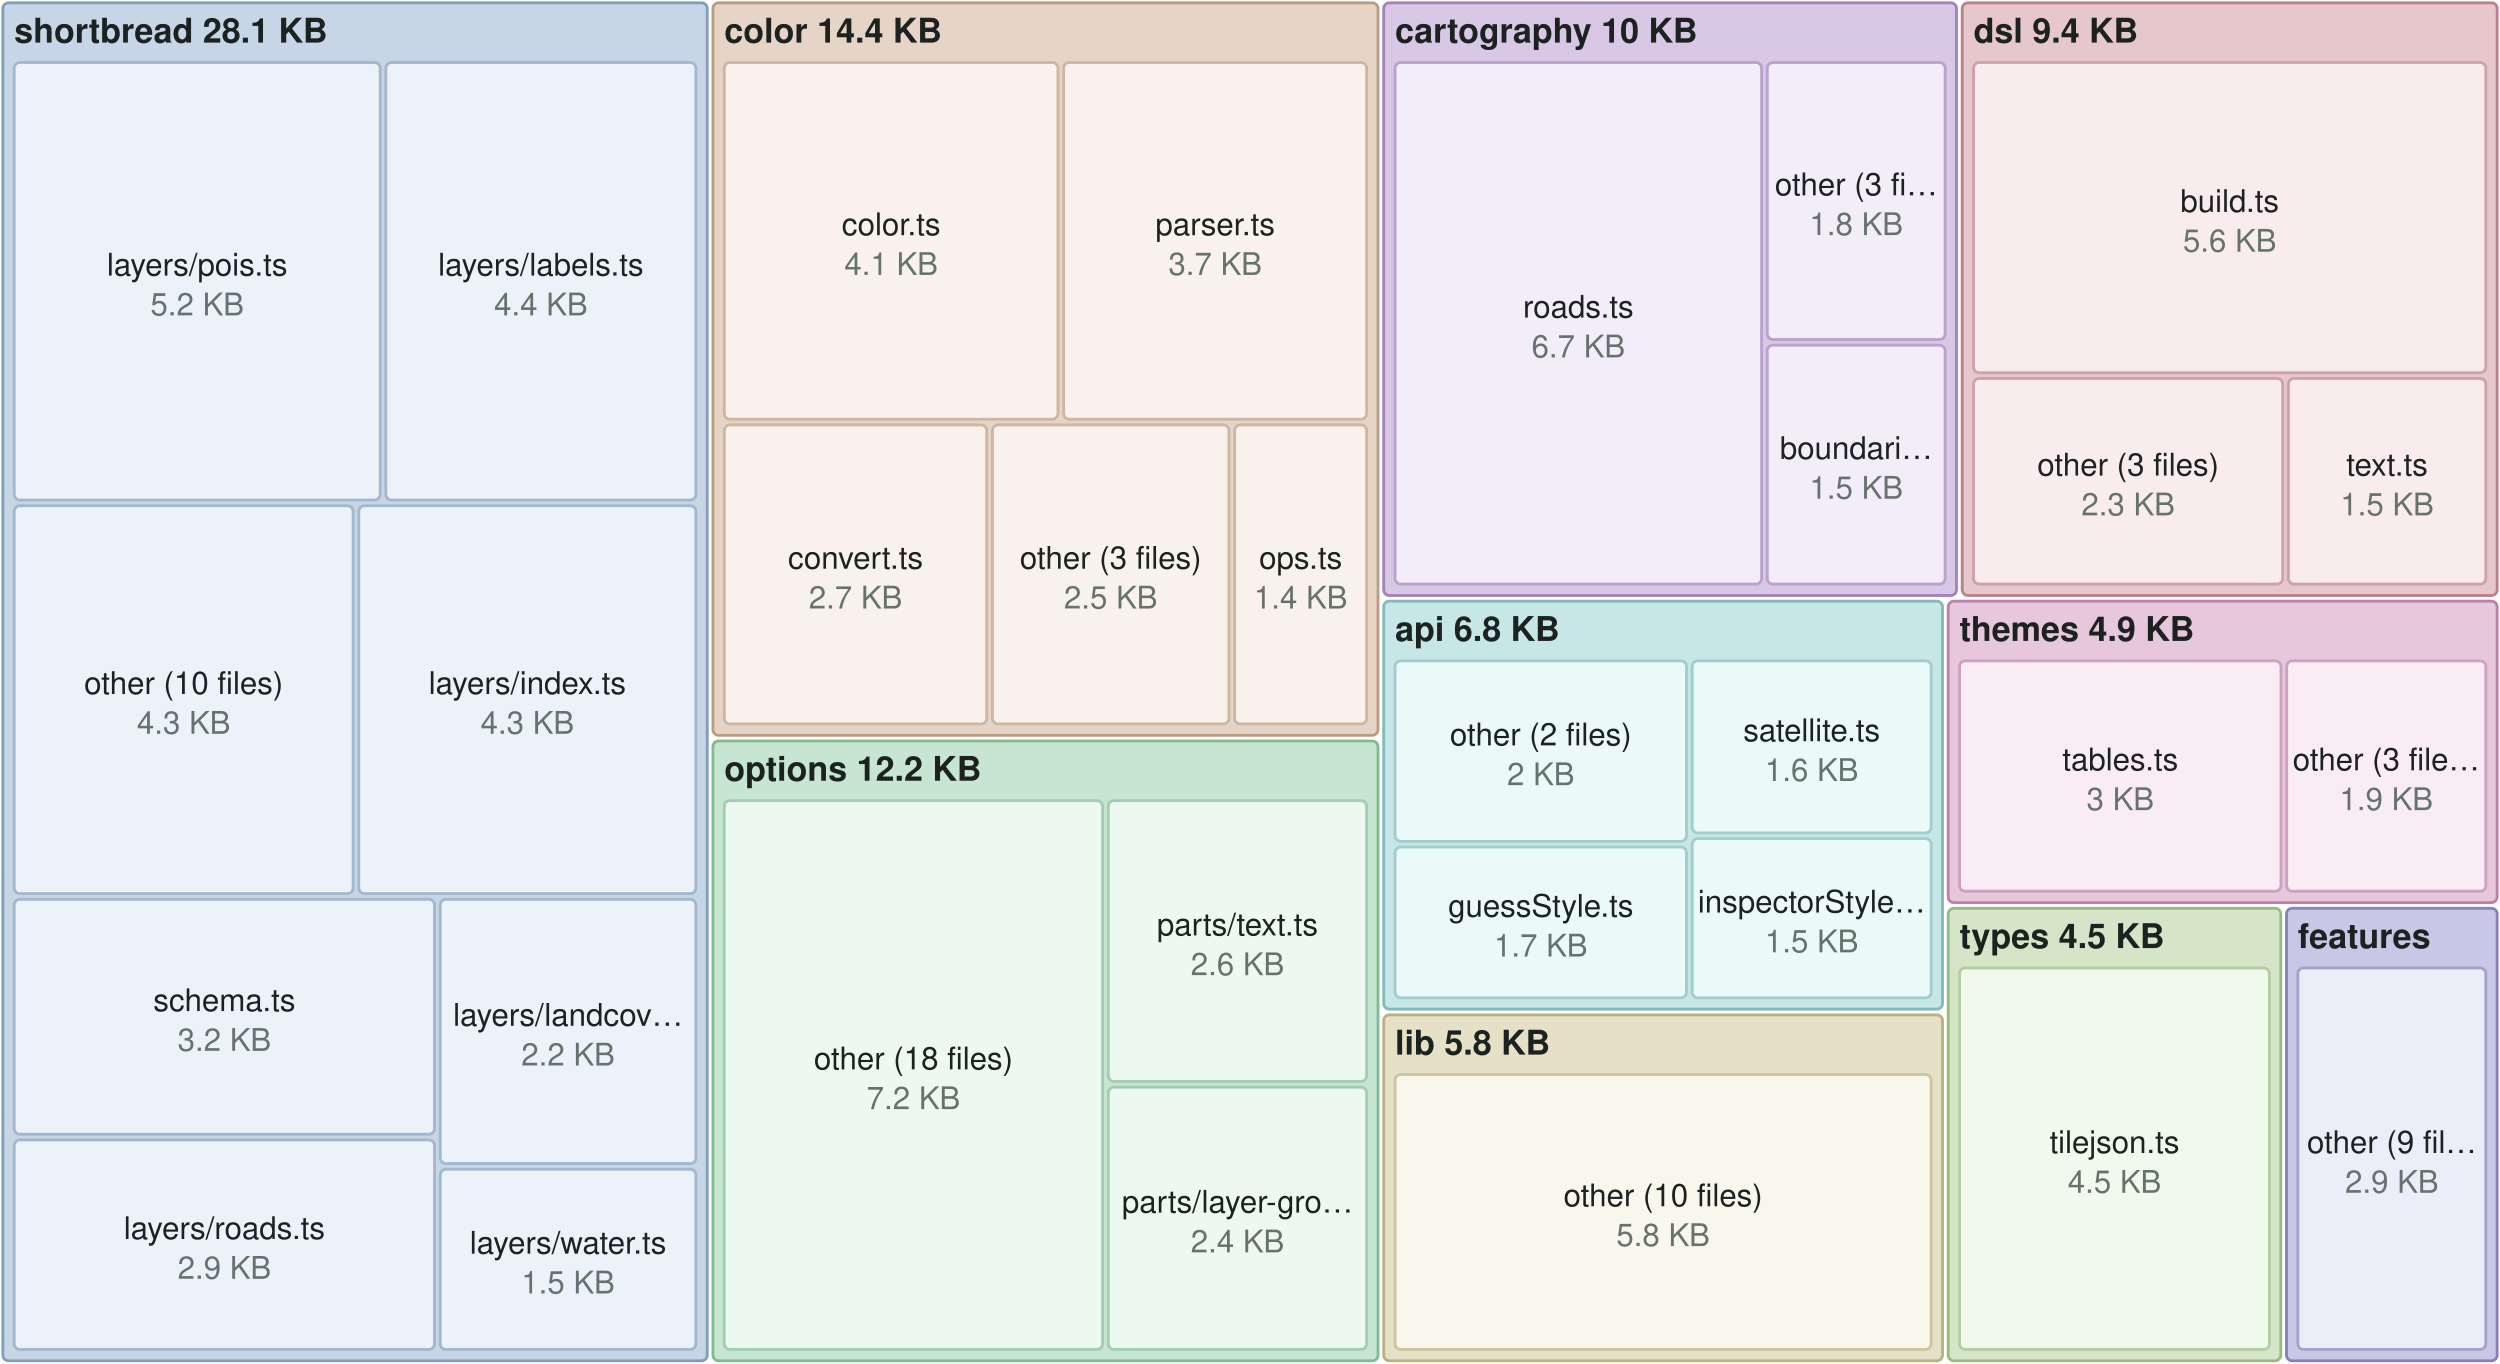
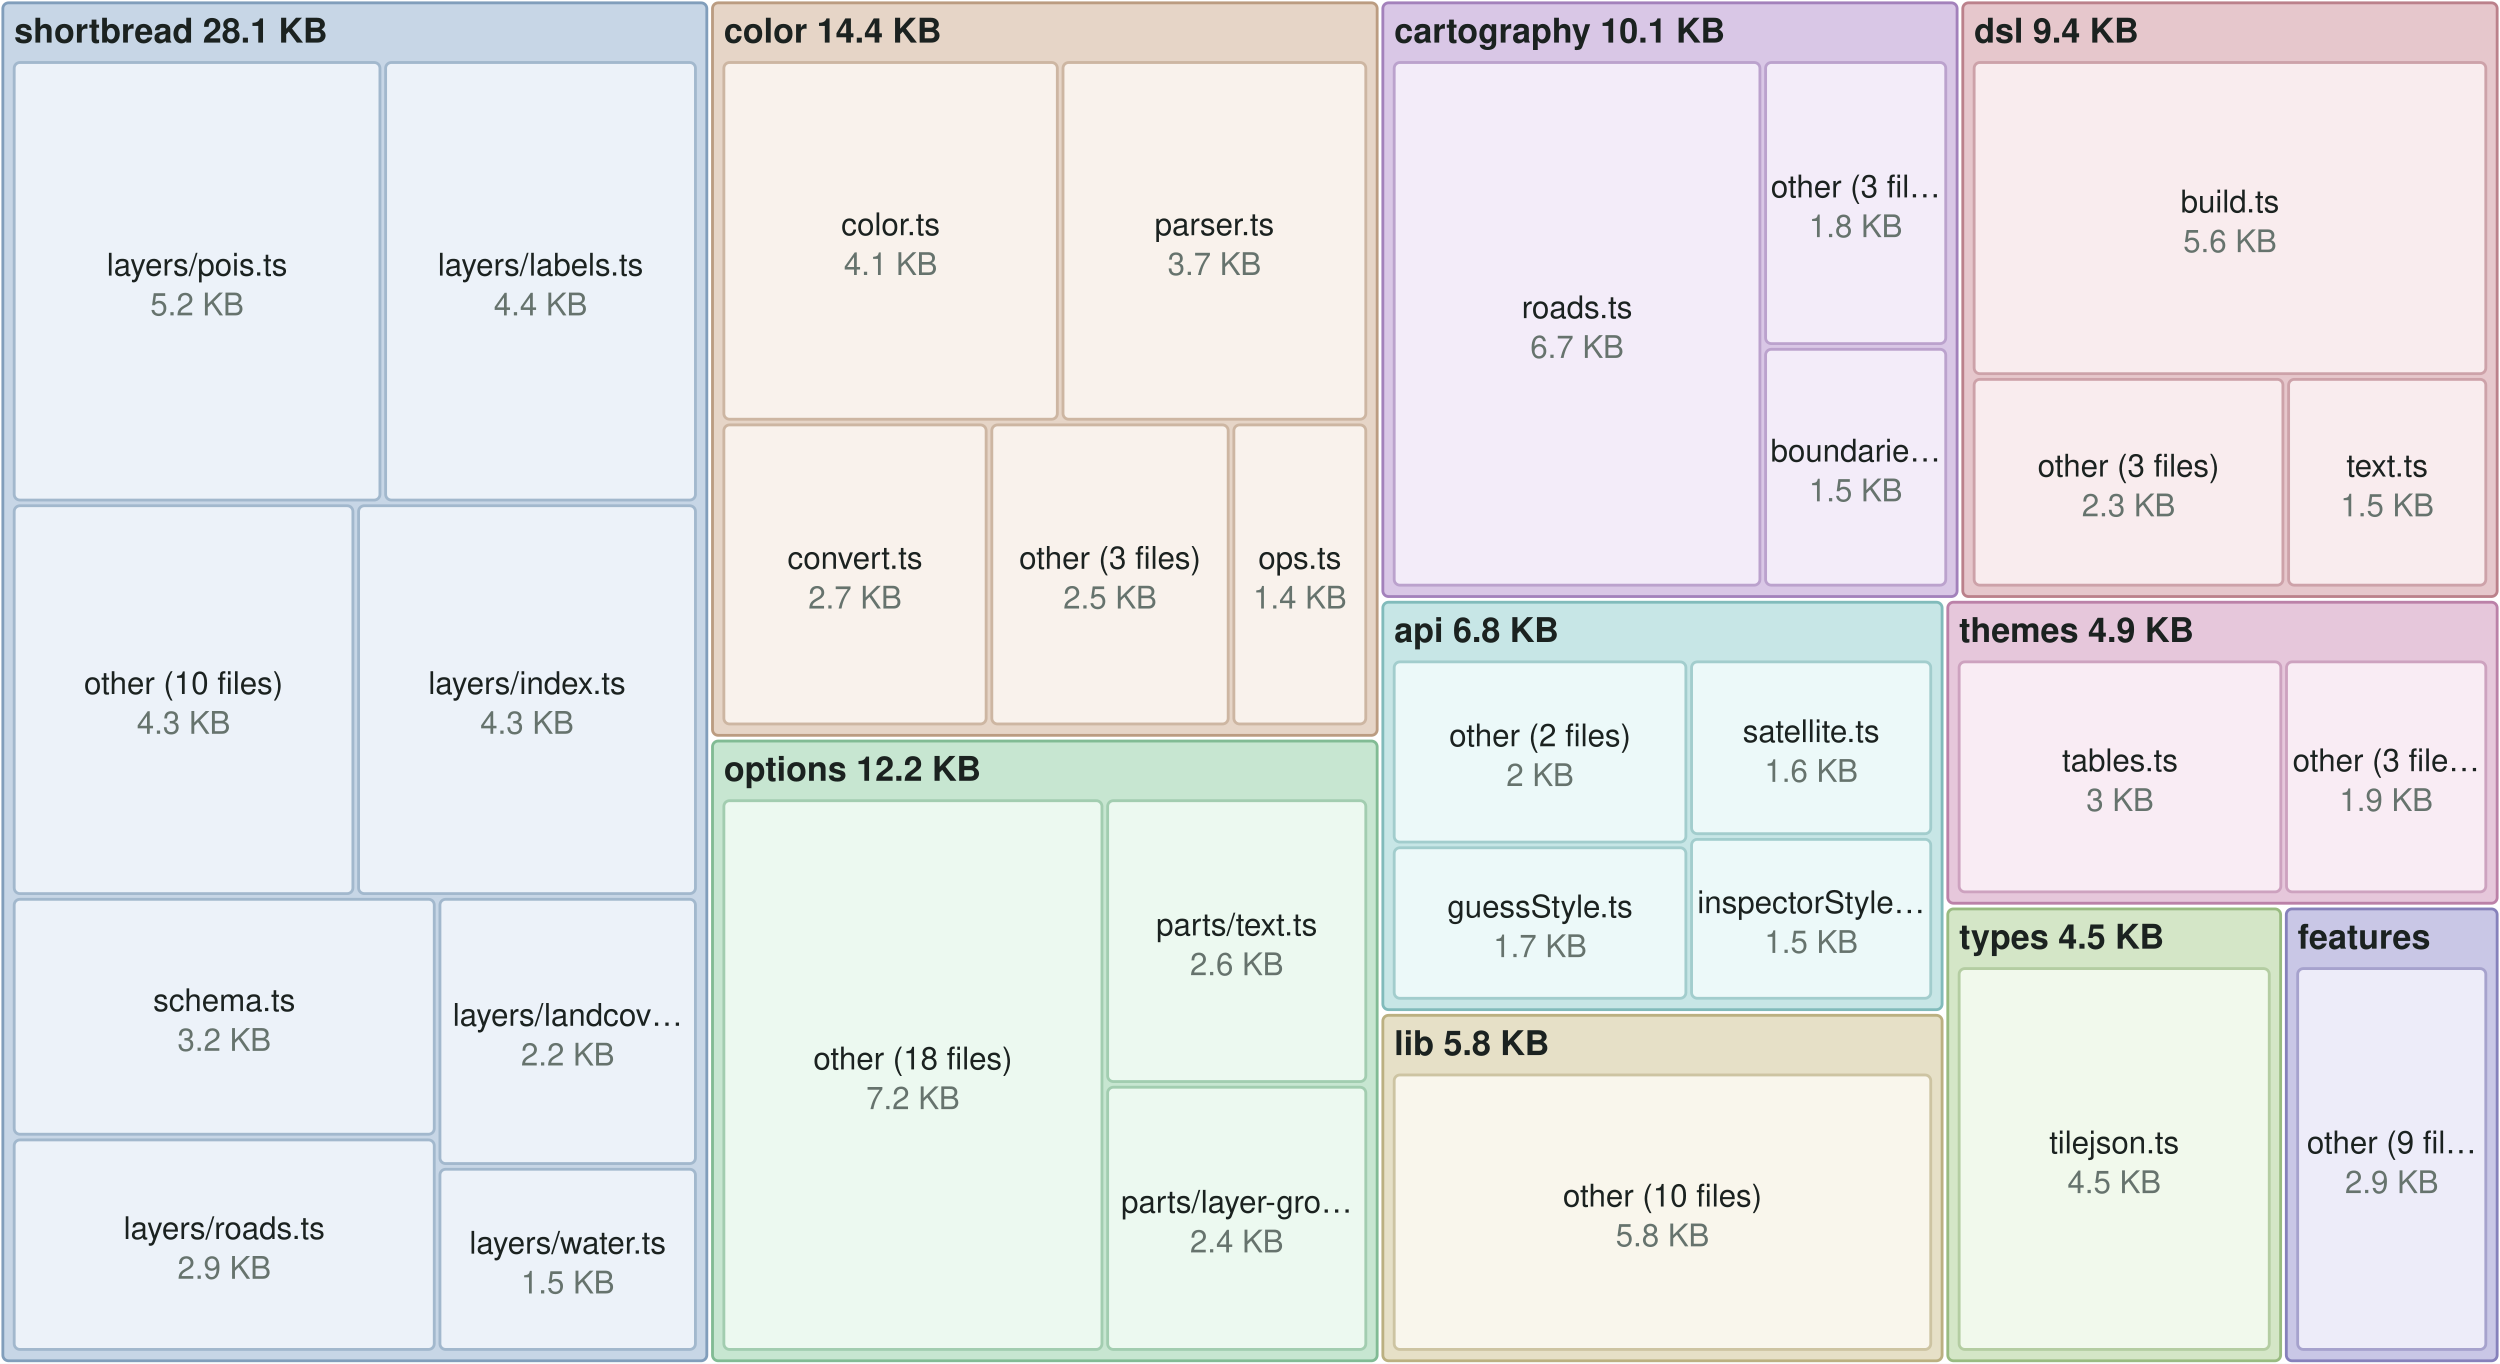
<svg xmlns="http://www.w3.org/2000/svg" width="880" height="480" viewBox="0 0 880 480">
  <style>
	.background { fill: #ffffff; }
	text { font-family: Helvetica, Arial, 'Liberation Sans', sans-serif; }
	.group-label { fill: #1b2220; font-weight: 600; font-size: 12px; }
	.leaf-label { fill: #1b2220; font-size: 11px; text-anchor: middle; }
	.leaf-size { fill: #66736d; font-size: 11px; text-anchor: middle; }
	.group-box, .leaf-box { stroke-width: 1; }
	.leaf:hover .leaf-box { stroke-width: 2; }
	.c0 .group-box { fill: hsl(210 38% 84%); stroke: hsl(210 30% 62%); }
	.c0 .leaf-box { fill: hsl(210 50% 95%); stroke: hsl(210 30% 72%); }
	.c1 .group-box { fill: hsl(28 38% 84%); stroke: hsl(28 30% 62%); }
	.c1 .leaf-box { fill: hsl(28 50% 95%); stroke: hsl(28 30% 72%); }
	.c2 .group-box { fill: hsl(140 38% 84%); stroke: hsl(140 30% 62%); }
	.c2 .leaf-box { fill: hsl(140 50% 95%); stroke: hsl(140 30% 72%); }
	.c3 .group-box { fill: hsl(275 38% 84%); stroke: hsl(275 30% 62%); }
	.c3 .leaf-box { fill: hsl(275 50% 95%); stroke: hsl(275 30% 72%); }
	.c4 .group-box { fill: hsl(350 38% 84%); stroke: hsl(350 30% 62%); }
	.c4 .leaf-box { fill: hsl(350 50% 95%); stroke: hsl(350 30% 72%); }
	.c5 .group-box { fill: hsl(180 38% 84%); stroke: hsl(180 30% 62%); }
	.c5 .leaf-box { fill: hsl(180 50% 95%); stroke: hsl(180 30% 72%); }
	.c6 .group-box { fill: hsl(48 38% 84%); stroke: hsl(48 30% 62%); }
	.c6 .leaf-box { fill: hsl(48 50% 95%); stroke: hsl(48 30% 72%); }
	.c7 .group-box { fill: hsl(320 38% 84%); stroke: hsl(320 30% 62%); }
	.c7 .leaf-box { fill: hsl(320 50% 95%); stroke: hsl(320 30% 72%); }
	.c8 .group-box { fill: hsl(95 38% 84%); stroke: hsl(95 30% 62%); }
	.c8 .leaf-box { fill: hsl(95 50% 95%); stroke: hsl(95 30% 72%); }
	.c9 .group-box { fill: hsl(245 38% 84%); stroke: hsl(245 30% 62%); }
	.c9 .leaf-box { fill: hsl(245 50% 95%); stroke: hsl(245 30% 72%); }
	@media (prefers-color-scheme: dark) {
		.background { fill: #0d1117; }
		.group-label, .leaf-label { fill: #e6edf3; }
		.leaf-size { fill: #8b949e; }
		.c0 .group-box { fill: hsl(210 22% 22%); stroke: hsl(210 20% 38%); }
		.c0 .leaf-box { fill: hsl(210 25% 14%); stroke: hsl(210 20% 32%); }
		.c1 .group-box { fill: hsl(28 22% 22%); stroke: hsl(28 20% 38%); }
		.c1 .leaf-box { fill: hsl(28 25% 14%); stroke: hsl(28 20% 32%); }
		.c2 .group-box { fill: hsl(140 22% 22%); stroke: hsl(140 20% 38%); }
		.c2 .leaf-box { fill: hsl(140 25% 14%); stroke: hsl(140 20% 32%); }
		.c3 .group-box { fill: hsl(275 22% 22%); stroke: hsl(275 20% 38%); }
		.c3 .leaf-box { fill: hsl(275 25% 14%); stroke: hsl(275 20% 32%); }
		.c4 .group-box { fill: hsl(350 22% 22%); stroke: hsl(350 20% 38%); }
		.c4 .leaf-box { fill: hsl(350 25% 14%); stroke: hsl(350 20% 32%); }
		.c5 .group-box { fill: hsl(180 22% 22%); stroke: hsl(180 20% 38%); }
		.c5 .leaf-box { fill: hsl(180 25% 14%); stroke: hsl(180 20% 32%); }
		.c6 .group-box { fill: hsl(48 22% 22%); stroke: hsl(48 20% 38%); }
		.c6 .leaf-box { fill: hsl(48 25% 14%); stroke: hsl(48 20% 32%); }
		.c7 .group-box { fill: hsl(320 22% 22%); stroke: hsl(320 20% 38%); }
		.c7 .leaf-box { fill: hsl(320 25% 14%); stroke: hsl(320 20% 32%); }
		.c8 .group-box { fill: hsl(95 22% 22%); stroke: hsl(95 20% 38%); }
		.c8 .leaf-box { fill: hsl(95 25% 14%); stroke: hsl(95 20% 32%); }
		.c9 .group-box { fill: hsl(245 22% 22%); stroke: hsl(245 20% 38%); }
		.c9 .leaf-box { fill: hsl(245 25% 14%); stroke: hsl(245 20% 32%); }
	}
</style>
  <rect class="background" width="880" height="480" />
  <g class="group c0">
-     <rect class="group-box" x="1" y="1" width="247.95" height="478" rx="2" />
+     <rect class="group-box" x="1" y="1" width="247.8" height="478" rx="2" />
    <text class="group-label" x="5" y="15" textLength="108.71" lengthAdjust="spacingAndGlyphs">shortbread 28.1 KB</text>
  </g>
  <g class="leaf c0">
-     <rect class="leaf-box" x="5" y="22" width="128.82" height="154.02" rx="2" />
-     <text class="leaf-label" x="69.41" y="97.01" textLength="64.19" lengthAdjust="spacingAndGlyphs">layers/pois.ts</text>
-     <text class="leaf-size" x="69.41" y="111.01" textLength="33.02" lengthAdjust="spacingAndGlyphs">5.2 KB</text>
-   </g>
-   <g class="leaf c0">
-     <rect class="leaf-box" x="135.82" y="22" width="109.13" height="154.02" rx="2" />
-     <text class="leaf-label" x="190.38" y="97.01" textLength="72.74" lengthAdjust="spacingAndGlyphs">layers/labels.ts</text>
-     <text class="leaf-size" x="190.38" y="111.01" textLength="33.02" lengthAdjust="spacingAndGlyphs">4.4 KB</text>
-   </g>
-   <g class="leaf c0">
-     <rect class="leaf-box" x="5" y="178.02" width="119.29" height="136.53" rx="2" />
-     <text class="leaf-label" x="64.65" y="244.29" textLength="70.3" lengthAdjust="spacingAndGlyphs">other (10 files)</text>
-     <text class="leaf-size" x="64.65" y="258.29" textLength="33.02" lengthAdjust="spacingAndGlyphs">4.3 KB</text>
-   </g>
-   <g class="leaf c0">
-     <rect class="leaf-box" x="126.29" y="178.02" width="118.66" height="136.53" rx="2" />
-     <text class="leaf-label" x="185.62" y="244.29" textLength="70.3" lengthAdjust="spacingAndGlyphs">layers/index.ts</text>
-     <text class="leaf-size" x="185.62" y="258.29" textLength="33.02" lengthAdjust="spacingAndGlyphs">4.3 KB</text>
-   </g>
-   <g class="leaf c0">
-     <rect class="leaf-box" x="5" y="316.55" width="147.96" height="82.7" rx="2" />
-     <text class="leaf-label" x="78.98" y="355.9" textLength="50.13" lengthAdjust="spacingAndGlyphs">schema.ts</text>
-     <text class="leaf-size" x="78.98" y="369.9" textLength="33.02" lengthAdjust="spacingAndGlyphs">3.2 KB</text>
-   </g>
-   <g class="leaf c0">
-     <rect class="leaf-box" x="5" y="401.25" width="147.96" height="73.75" rx="2" />
-     <text class="leaf-label" x="78.98" y="436.13" textLength="71.52" lengthAdjust="spacingAndGlyphs">layers/roads.ts</text>
-     <text class="leaf-size" x="78.98" y="450.13" textLength="33.02" lengthAdjust="spacingAndGlyphs">2.9 KB</text>
-   </g>
-   <g class="leaf c0">
-     <rect class="leaf-box" x="154.96" y="316.55" width="89.99" height="93.03" rx="2" />
-     <text class="leaf-label" x="199.95" y="361.07" textLength="76.42" lengthAdjust="spacingAndGlyphs">layers/landcov…</text>
-     <text class="leaf-size" x="199.95" y="375.07" textLength="33.02" lengthAdjust="spacingAndGlyphs">2.2 KB</text>
-   </g>
-   <g class="leaf c0">
-     <rect class="leaf-box" x="154.96" y="411.58" width="89.99" height="63.42" rx="2" />
-     <text class="leaf-label" x="199.95" y="441.29" textLength="70.91" lengthAdjust="spacingAndGlyphs">layers/water.ts</text>
-     <text class="leaf-size" x="199.95" y="455.29" textLength="33.02" lengthAdjust="spacingAndGlyphs">1.5 KB</text>
+     <rect class="leaf-box" x="5" y="22" width="128.74" height="154.02" rx="2" />
+     <text class="leaf-label" x="69.37" y="97.01" textLength="64.19" lengthAdjust="spacingAndGlyphs">layers/pois.ts</text>
+     <text class="leaf-size" x="69.37" y="111.01" textLength="33.02" lengthAdjust="spacingAndGlyphs">5.2 KB</text>
+   </g>
+   <g class="leaf c0">
+     <rect class="leaf-box" x="135.74" y="22" width="109.06" height="154.02" rx="2" />
+     <text class="leaf-label" x="190.27" y="97.01" textLength="72.74" lengthAdjust="spacingAndGlyphs">layers/labels.ts</text>
+     <text class="leaf-size" x="190.27" y="111.01" textLength="33.02" lengthAdjust="spacingAndGlyphs">4.4 KB</text>
+   </g>
+   <g class="leaf c0">
+     <rect class="leaf-box" x="5" y="178.02" width="119.22" height="136.53" rx="2" />
+     <text class="leaf-label" x="64.61" y="244.29" textLength="70.3" lengthAdjust="spacingAndGlyphs">other (10 files)</text>
+     <text class="leaf-size" x="64.61" y="258.29" textLength="33.02" lengthAdjust="spacingAndGlyphs">4.3 KB</text>
+   </g>
+   <g class="leaf c0">
+     <rect class="leaf-box" x="126.22" y="178.02" width="118.58" height="136.53" rx="2" />
+     <text class="leaf-label" x="185.51" y="244.29" textLength="70.3" lengthAdjust="spacingAndGlyphs">layers/index.ts</text>
+     <text class="leaf-size" x="185.51" y="258.29" textLength="33.02" lengthAdjust="spacingAndGlyphs">4.3 KB</text>
+   </g>
+   <g class="leaf c0">
+     <rect class="leaf-box" x="5" y="316.55" width="147.86" height="82.7" rx="2" />
+     <text class="leaf-label" x="78.93" y="355.9" textLength="50.13" lengthAdjust="spacingAndGlyphs">schema.ts</text>
+     <text class="leaf-size" x="78.93" y="369.9" textLength="33.02" lengthAdjust="spacingAndGlyphs">3.2 KB</text>
+   </g>
+   <g class="leaf c0">
+     <rect class="leaf-box" x="5" y="401.25" width="147.86" height="73.75" rx="2" />
+     <text class="leaf-label" x="78.93" y="436.13" textLength="71.52" lengthAdjust="spacingAndGlyphs">layers/roads.ts</text>
+     <text class="leaf-size" x="78.93" y="450.13" textLength="33.02" lengthAdjust="spacingAndGlyphs">2.9 KB</text>
+   </g>
+   <g class="leaf c0">
+     <rect class="leaf-box" x="154.86" y="316.55" width="89.93" height="93.03" rx="2" />
+     <text class="leaf-label" x="199.83" y="361.07" textLength="76.42" lengthAdjust="spacingAndGlyphs">layers/landcov…</text>
+     <text class="leaf-size" x="199.83" y="375.07" textLength="33.02" lengthAdjust="spacingAndGlyphs">2.2 KB</text>
+   </g>
+   <g class="leaf c0">
+     <rect class="leaf-box" x="154.86" y="411.58" width="89.93" height="63.42" rx="2" />
+     <text class="leaf-label" x="199.83" y="441.29" textLength="70.91" lengthAdjust="spacingAndGlyphs">layers/water.ts</text>
+     <text class="leaf-size" x="199.83" y="455.29" textLength="33.02" lengthAdjust="spacingAndGlyphs">1.5 KB</text>
  </g>
  <g class="group c1">
-     <rect class="group-box" x="250.95" y="1" width="234.11" height="257.83" rx="2" />
-     <text class="group-label" x="254.95" y="15" textLength="75.37" lengthAdjust="spacingAndGlyphs">color 14.4 KB</text>
-   </g>
-   <g class="leaf c1">
-     <rect class="leaf-box" x="254.95" y="22" width="117.46" height="125.57" rx="2" />
-     <text class="leaf-label" x="313.68" y="82.78" textLength="35.45" lengthAdjust="spacingAndGlyphs">color.ts</text>
-     <text class="leaf-size" x="313.68" y="96.78" textLength="33.02" lengthAdjust="spacingAndGlyphs">4.1 KB</text>
-   </g>
-   <g class="leaf c1">
-     <rect class="leaf-box" x="374.41" y="22" width="106.65" height="125.57" rx="2" />
-     <text class="leaf-label" x="427.74" y="82.78" textLength="42.79" lengthAdjust="spacingAndGlyphs">parser.ts</text>
-     <text class="leaf-size" x="427.74" y="96.78" textLength="33.02" lengthAdjust="spacingAndGlyphs">3.7 KB</text>
-   </g>
-   <g class="leaf c1">
-     <rect class="leaf-box" x="254.95" y="149.57" width="92.39" height="105.27" rx="2" />
-     <text class="leaf-label" x="301.14" y="200.2" textLength="47.69" lengthAdjust="spacingAndGlyphs">convert.ts</text>
-     <text class="leaf-size" x="301.14" y="214.2" textLength="33.02" lengthAdjust="spacingAndGlyphs">2.7 KB</text>
-   </g>
-   <g class="leaf c1">
-     <rect class="leaf-box" x="349.34" y="149.57" width="83.26" height="105.27" rx="2" />
-     <text class="leaf-label" x="390.96" y="200.2" textLength="64.19" lengthAdjust="spacingAndGlyphs">other (3 files)</text>
-     <text class="leaf-size" x="390.96" y="214.2" textLength="33.02" lengthAdjust="spacingAndGlyphs">2.5 KB</text>
-   </g>
-   <g class="leaf c1">
-     <rect class="leaf-box" x="434.59" y="149.57" width="46.47" height="105.27" rx="2" />
-     <text class="leaf-label" x="457.83" y="200.2" textLength="29.35" lengthAdjust="spacingAndGlyphs">ops.ts</text>
-     <text class="leaf-size" x="457.83" y="214.2" textLength="33.02" lengthAdjust="spacingAndGlyphs">1.4 KB</text>
+     <rect class="group-box" x="250.8" y="1" width="233.96" height="257.84" rx="2" />
+     <text class="group-label" x="254.8" y="15" textLength="75.37" lengthAdjust="spacingAndGlyphs">color 14.4 KB</text>
+   </g>
+   <g class="leaf c1">
+     <rect class="leaf-box" x="254.8" y="22" width="117.38" height="125.57" rx="2" />
+     <text class="leaf-label" x="313.49" y="82.79" textLength="35.45" lengthAdjust="spacingAndGlyphs">color.ts</text>
+     <text class="leaf-size" x="313.49" y="96.79" textLength="33.02" lengthAdjust="spacingAndGlyphs">4.1 KB</text>
+   </g>
+   <g class="leaf c1">
+     <rect class="leaf-box" x="374.18" y="22" width="106.58" height="125.57" rx="2" />
+     <text class="leaf-label" x="427.47" y="82.79" textLength="42.79" lengthAdjust="spacingAndGlyphs">parser.ts</text>
+     <text class="leaf-size" x="427.47" y="96.79" textLength="33.02" lengthAdjust="spacingAndGlyphs">3.7 KB</text>
+   </g>
+   <g class="leaf c1">
+     <rect class="leaf-box" x="254.8" y="149.57" width="92.32" height="105.27" rx="2" />
+     <text class="leaf-label" x="300.96" y="200.21" textLength="47.69" lengthAdjust="spacingAndGlyphs">convert.ts</text>
+     <text class="leaf-size" x="300.96" y="214.21" textLength="33.02" lengthAdjust="spacingAndGlyphs">2.7 KB</text>
+   </g>
+   <g class="leaf c1">
+     <rect class="leaf-box" x="349.12" y="149.57" width="83.2" height="105.27" rx="2" />
+     <text class="leaf-label" x="390.72" y="200.21" textLength="64.19" lengthAdjust="spacingAndGlyphs">other (3 files)</text>
+     <text class="leaf-size" x="390.72" y="214.21" textLength="33.02" lengthAdjust="spacingAndGlyphs">2.5 KB</text>
+   </g>
+   <g class="leaf c1">
+     <rect class="leaf-box" x="434.32" y="149.57" width="46.43" height="105.27" rx="2" />
+     <text class="leaf-label" x="457.54" y="200.21" textLength="29.35" lengthAdjust="spacingAndGlyphs">ops.ts</text>
+     <text class="leaf-size" x="457.54" y="214.21" textLength="33.02" lengthAdjust="spacingAndGlyphs">1.4 KB</text>
  </g>
  <g class="group c2">
-     <rect class="group-box" x="250.95" y="260.83" width="234.11" height="218.17" rx="2" />
-     <text class="group-label" x="254.95" y="274.83" textLength="89.36" lengthAdjust="spacingAndGlyphs">options 12.2 KB</text>
+     <rect class="group-box" x="250.8" y="260.84" width="233.96" height="218.16" rx="2" />
+     <text class="group-label" x="254.8" y="274.84" textLength="89.36" lengthAdjust="spacingAndGlyphs">options 12.2 KB</text>
  </g>
  <g class="leaf c2">
-     <rect class="leaf-box" x="254.95" y="281.83" width="133.17" height="193.17" rx="2" />
-     <text class="leaf-label" x="321.53" y="376.42" textLength="70.3" lengthAdjust="spacingAndGlyphs">other (18 files)</text>
-     <text class="leaf-size" x="321.53" y="390.42" textLength="33.02" lengthAdjust="spacingAndGlyphs">7.2 KB</text>
+     <rect class="leaf-box" x="254.8" y="281.84" width="133.09" height="193.16" rx="2" />
+     <text class="leaf-label" x="321.34" y="376.42" textLength="70.3" lengthAdjust="spacingAndGlyphs">other (18 files)</text>
+     <text class="leaf-size" x="321.34" y="390.42" textLength="33.02" lengthAdjust="spacingAndGlyphs">7.2 KB</text>
  </g>
  <g class="leaf c2">
-     <rect class="leaf-box" x="390.12" y="281.83" width="90.94" height="98.85" rx="2" />
-     <text class="leaf-label" x="435.59" y="329.26" textLength="56.86" lengthAdjust="spacingAndGlyphs">parts/text.ts</text>
-     <text class="leaf-size" x="435.59" y="343.26" textLength="33.02" lengthAdjust="spacingAndGlyphs">2.6 KB</text>
+     <rect class="leaf-box" x="389.89" y="281.84" width="90.87" height="98.87" rx="2" />
+     <text class="leaf-label" x="435.32" y="329.27" textLength="56.86" lengthAdjust="spacingAndGlyphs">parts/text.ts</text>
+     <text class="leaf-size" x="435.32" y="343.27" textLength="33.02" lengthAdjust="spacingAndGlyphs">2.6 KB</text>
  </g>
  <g class="leaf c2">
-     <rect class="leaf-box" x="390.12" y="382.68" width="90.94" height="92.32" rx="2" />
-     <text class="leaf-label" x="435.59" y="426.84" textLength="77.02" lengthAdjust="spacingAndGlyphs">parts/layer-gro…</text>
-     <text class="leaf-size" x="435.59" y="440.84" textLength="33.02" lengthAdjust="spacingAndGlyphs">2.4 KB</text>
+     <rect class="leaf-box" x="389.89" y="382.71" width="90.87" height="92.29" rx="2" />
+     <text class="leaf-label" x="435.32" y="426.85" textLength="77.02" lengthAdjust="spacingAndGlyphs">parts/layer-gro…</text>
+     <text class="leaf-size" x="435.32" y="440.85" textLength="33.02" lengthAdjust="spacingAndGlyphs">2.4 KB</text>
  </g>
  <g class="group c3">
-     <rect class="group-box" x="487.06" y="1" width="201.63" height="208.61" rx="2" />
-     <text class="group-label" x="491.06" y="15" textLength="105.37" lengthAdjust="spacingAndGlyphs">cartography 10 KB</text>
+     <rect class="group-box" x="486.76" y="1" width="202.14" height="208.98" rx="2" />
+     <text class="group-label" x="490.76" y="15" textLength="115.38" lengthAdjust="spacingAndGlyphs">cartography 10.1 KB</text>
  </g>
  <g class="leaf c3">
-     <rect class="leaf-box" x="491.06" y="22" width="129.02" height="183.61" rx="2" />
-     <text class="leaf-label" x="555.57" y="111.8" textLength="39.13" lengthAdjust="spacingAndGlyphs">roads.ts</text>
-     <text class="leaf-size" x="555.57" y="125.8" textLength="33.02" lengthAdjust="spacingAndGlyphs">6.7 KB</text>
+     <rect class="leaf-box" x="490.76" y="22" width="128.73" height="183.98" rx="2" />
+     <text class="leaf-label" x="555.12" y="111.99" textLength="39.13" lengthAdjust="spacingAndGlyphs">roads.ts</text>
+     <text class="leaf-size" x="555.12" y="125.99" textLength="33.02" lengthAdjust="spacingAndGlyphs">6.7 KB</text>
  </g>
  <g class="leaf c3">
-     <rect class="leaf-box" x="622.08" y="22" width="62.61" height="97.5" rx="2" />
-     <text class="leaf-label" x="653.39" y="68.75" textLength="52.58" lengthAdjust="spacingAndGlyphs">other (3 fi…</text>
-     <text class="leaf-size" x="653.39" y="82.75" textLength="33.02" lengthAdjust="spacingAndGlyphs">1.8 KB</text>
+     <rect class="leaf-box" x="621.49" y="22" width="63.41" height="98.95" rx="2" />
+     <text class="leaf-label" x="653.19" y="69.47" textLength="55.02" lengthAdjust="spacingAndGlyphs">other (3 fil…</text>
+     <text class="leaf-size" x="653.19" y="83.47" textLength="33.02" lengthAdjust="spacingAndGlyphs">1.8 KB</text>
  </g>
  <g class="leaf c3">
-     <rect class="leaf-box" x="622.08" y="121.5" width="62.61" height="84.11" rx="2" />
-     <text class="leaf-label" x="653.39" y="161.55" textLength="48.92" lengthAdjust="spacingAndGlyphs">boundari…</text>
-     <text class="leaf-size" x="653.39" y="175.55" textLength="33.02" lengthAdjust="spacingAndGlyphs">1.5 KB</text>
+     <rect class="leaf-box" x="621.49" y="122.95" width="63.41" height="83.03" rx="2" />
+     <text class="leaf-label" x="653.19" y="162.46" textLength="55.03" lengthAdjust="spacingAndGlyphs">boundarie…</text>
+     <text class="leaf-size" x="653.19" y="176.46" textLength="33.02" lengthAdjust="spacingAndGlyphs">1.5 KB</text>
  </g>
  <g class="group c4">
-     <rect class="group-box" x="690.69" y="1" width="188.31" height="208.61" rx="2" />
-     <text class="group-label" x="694.69" y="15" textLength="56.7" lengthAdjust="spacingAndGlyphs">dsl 9.4 KB</text>
+     <rect class="group-box" x="690.9" y="1" width="188.1" height="208.98" rx="2" />
+     <text class="group-label" x="694.9" y="15" textLength="56.7" lengthAdjust="spacingAndGlyphs">dsl 9.4 KB</text>
  </g>
  <g class="leaf c4">
-     <rect class="leaf-box" x="694.69" y="22" width="180.31" height="109.21" rx="2" />
-     <text class="leaf-label" x="784.85" y="74.61" textLength="34.85" lengthAdjust="spacingAndGlyphs">build.ts</text>
-     <text class="leaf-size" x="784.85" y="88.61" textLength="33.02" lengthAdjust="spacingAndGlyphs">5.6 KB</text>
+     <rect class="leaf-box" x="694.9" y="22" width="180.1" height="109.53" rx="2" />
+     <text class="leaf-label" x="784.95" y="74.76" textLength="34.85" lengthAdjust="spacingAndGlyphs">build.ts</text>
+     <text class="leaf-size" x="784.95" y="88.76" textLength="33.02" lengthAdjust="spacingAndGlyphs">5.6 KB</text>
  </g>
  <g class="leaf c4">
-     <rect class="leaf-box" x="694.69" y="133.21" width="108.81" height="72.39" rx="2" />
-     <text class="leaf-label" x="749.1" y="167.41" textLength="64.19" lengthAdjust="spacingAndGlyphs">other (3 files)</text>
-     <text class="leaf-size" x="749.1" y="181.41" textLength="33.02" lengthAdjust="spacingAndGlyphs">2.3 KB</text>
+     <rect class="leaf-box" x="694.9" y="133.53" width="108.69" height="72.45" rx="2" />
+     <text class="leaf-label" x="749.24" y="167.75" textLength="64.19" lengthAdjust="spacingAndGlyphs">other (3 files)</text>
+     <text class="leaf-size" x="749.24" y="181.75" textLength="33.02" lengthAdjust="spacingAndGlyphs">2.3 KB</text>
  </g>
  <g class="leaf c4">
-     <rect class="leaf-box" x="805.51" y="133.21" width="69.49" height="72.39" rx="2" />
-     <text class="leaf-label" x="840.25" y="167.41" textLength="29.35" lengthAdjust="spacingAndGlyphs">text.ts</text>
-     <text class="leaf-size" x="840.25" y="181.41" textLength="33.02" lengthAdjust="spacingAndGlyphs">1.5 KB</text>
+     <rect class="leaf-box" x="805.59" y="133.53" width="69.41" height="72.45" rx="2" />
+     <text class="leaf-label" x="840.29" y="167.75" textLength="29.35" lengthAdjust="spacingAndGlyphs">text.ts</text>
+     <text class="leaf-size" x="840.29" y="181.75" textLength="33.02" lengthAdjust="spacingAndGlyphs">1.5 KB</text>
  </g>
  <g class="group c5">
-     <rect class="group-box" x="487.06" y="211.61" width="196.71" height="143.62" rx="2" />
-     <text class="group-label" x="491.06" y="225.61" textLength="56.7" lengthAdjust="spacingAndGlyphs">api 6.8 KB</text>
-   </g>
-   <g class="leaf c5">
-     <rect class="leaf-box" x="491.06" y="232.61" width="102.59" height="63.54" rx="2" />
-     <text class="leaf-label" x="542.35" y="262.38" textLength="64.19" lengthAdjust="spacingAndGlyphs">other (2 files)</text>
-     <text class="leaf-size" x="542.35" y="276.38" textLength="23.85" lengthAdjust="spacingAndGlyphs">2 KB</text>
-   </g>
-   <g class="leaf c5">
-     <rect class="leaf-box" x="491.06" y="298.15" width="102.59" height="53.08" rx="2" />
-     <text class="leaf-label" x="542.35" y="322.69" textLength="65.42" lengthAdjust="spacingAndGlyphs">guessStyle.ts</text>
-     <text class="leaf-size" x="542.35" y="336.69" textLength="33.02" lengthAdjust="spacingAndGlyphs">1.7 KB</text>
-   </g>
-   <g class="leaf c5">
-     <rect class="leaf-box" x="595.65" y="232.61" width="84.12" height="60.58" rx="2" />
-     <text class="leaf-label" x="637.71" y="260.9" textLength="48.91" lengthAdjust="spacingAndGlyphs">satellite.ts</text>
-     <text class="leaf-size" x="637.71" y="274.9" textLength="33.02" lengthAdjust="spacingAndGlyphs">1.6 KB</text>
-   </g>
-   <g class="leaf c5">
-     <rect class="leaf-box" x="595.65" y="295.19" width="84.12" height="56.04" rx="2" />
-     <text class="leaf-label" x="637.71" y="321.21" textLength="75.2" lengthAdjust="spacingAndGlyphs">inspectorStyle…</text>
-     <text class="leaf-size" x="637.71" y="335.21" textLength="33.02" lengthAdjust="spacingAndGlyphs">1.5 KB</text>
+     <rect class="group-box" x="486.76" y="211.98" width="196.86" height="143.42" rx="2" />
+     <text class="group-label" x="490.76" y="225.98" textLength="56.7" lengthAdjust="spacingAndGlyphs">api 6.8 KB</text>
+   </g>
+   <g class="leaf c5">
+     <rect class="leaf-box" x="490.76" y="232.98" width="102.67" height="63.43" rx="2" />
+     <text class="leaf-label" x="542.09" y="262.69" textLength="64.19" lengthAdjust="spacingAndGlyphs">other (2 files)</text>
+     <text class="leaf-size" x="542.09" y="276.69" textLength="23.85" lengthAdjust="spacingAndGlyphs">2 KB</text>
+   </g>
+   <g class="leaf c5">
+     <rect class="leaf-box" x="490.76" y="298.41" width="102.67" height="52.99" rx="2" />
+     <text class="leaf-label" x="542.09" y="322.9" textLength="65.42" lengthAdjust="spacingAndGlyphs">guessStyle.ts</text>
+     <text class="leaf-size" x="542.09" y="336.9" textLength="33.02" lengthAdjust="spacingAndGlyphs">1.7 KB</text>
+   </g>
+   <g class="leaf c5">
+     <rect class="leaf-box" x="595.43" y="232.98" width="84.19" height="60.48" rx="2" />
+     <text class="leaf-label" x="637.53" y="261.21" textLength="48.91" lengthAdjust="spacingAndGlyphs">satellite.ts</text>
+     <text class="leaf-size" x="637.53" y="275.21" textLength="33.02" lengthAdjust="spacingAndGlyphs">1.6 KB</text>
+   </g>
+   <g class="leaf c5">
+     <rect class="leaf-box" x="595.43" y="295.45" width="84.19" height="55.94" rx="2" />
+     <text class="leaf-label" x="637.53" y="321.42" textLength="75.2" lengthAdjust="spacingAndGlyphs">inspectorStyle…</text>
+     <text class="leaf-size" x="637.53" y="335.42" textLength="33.02" lengthAdjust="spacingAndGlyphs">1.5 KB</text>
  </g>
  <g class="group c6">
-     <rect class="group-box" x="487.06" y="357.23" width="196.71" height="121.77" rx="2" />
-     <text class="group-label" x="491.06" y="371.23" textLength="53.36" lengthAdjust="spacingAndGlyphs">lib 5.8 KB</text>
+     <rect class="group-box" x="486.76" y="357.39" width="196.86" height="121.61" rx="2" />
+     <text class="group-label" x="490.76" y="371.39" textLength="53.36" lengthAdjust="spacingAndGlyphs">lib 5.8 KB</text>
  </g>
  <g class="leaf c6">
-     <rect class="leaf-box" x="491.06" y="378.23" width="188.71" height="96.77" rx="2" />
-     <text class="leaf-label" x="585.41" y="424.61" textLength="70.3" lengthAdjust="spacingAndGlyphs">other (10 files)</text>
-     <text class="leaf-size" x="585.41" y="438.61" textLength="33.02" lengthAdjust="spacingAndGlyphs">5.8 KB</text>
+     <rect class="leaf-box" x="490.76" y="378.39" width="188.86" height="96.61" rx="2" />
+     <text class="leaf-label" x="585.19" y="424.7" textLength="70.3" lengthAdjust="spacingAndGlyphs">other (10 files)</text>
+     <text class="leaf-size" x="585.19" y="438.7" textLength="33.02" lengthAdjust="spacingAndGlyphs">5.8 KB</text>
  </g>
  <g class="group c7">
-     <rect class="group-box" x="685.77" y="211.61" width="193.23" height="106.11" rx="2" />
-     <text class="group-label" x="689.77" y="225.61" textLength="81.37" lengthAdjust="spacingAndGlyphs">themes 4.9 KB</text>
+     <rect class="group-box" x="685.62" y="211.98" width="193.38" height="105.96" rx="2" />
+     <text class="group-label" x="689.62" y="225.98" textLength="81.37" lengthAdjust="spacingAndGlyphs">themes 4.9 KB</text>
  </g>
  <g class="leaf c7">
-     <rect class="leaf-box" x="689.77" y="232.61" width="113.14" height="81.11" rx="2" />
-     <text class="leaf-label" x="746.34" y="271.16" textLength="40.96" lengthAdjust="spacingAndGlyphs">tables.ts</text>
-     <text class="leaf-size" x="746.34" y="285.16" textLength="23.85" lengthAdjust="spacingAndGlyphs">3 KB</text>
+     <rect class="leaf-box" x="689.62" y="232.98" width="113.23" height="80.96" rx="2" />
+     <text class="leaf-label" x="746.24" y="271.46" textLength="40.96" lengthAdjust="spacingAndGlyphs">tables.ts</text>
+     <text class="leaf-size" x="746.24" y="285.46" textLength="23.85" lengthAdjust="spacingAndGlyphs">3 KB</text>
  </g>
  <g class="leaf c7">
-     <rect class="leaf-box" x="804.91" y="232.61" width="70.09" height="81.11" rx="2" />
-     <text class="leaf-label" x="839.96" y="271.16" textLength="61.14" lengthAdjust="spacingAndGlyphs">other (3 file…</text>
-     <text class="leaf-size" x="839.96" y="285.16" textLength="33.02" lengthAdjust="spacingAndGlyphs">1.9 KB</text>
+     <rect class="leaf-box" x="804.85" y="232.98" width="70.15" height="80.96" rx="2" />
+     <text class="leaf-label" x="839.93" y="271.46" textLength="61.14" lengthAdjust="spacingAndGlyphs">other (3 file…</text>
+     <text class="leaf-size" x="839.93" y="285.46" textLength="33.02" lengthAdjust="spacingAndGlyphs">1.9 KB</text>
  </g>
  <g class="group c8">
-     <rect class="group-box" x="685.77" y="319.72" width="117.07" height="159.28" rx="2" />
-     <text class="group-label" x="689.77" y="333.72" textLength="70.7" lengthAdjust="spacingAndGlyphs">types 4.5 KB</text>
+     <rect class="group-box" x="685.62" y="319.94" width="117.16" height="159.06" rx="2" />
+     <text class="group-label" x="689.62" y="333.94" textLength="70.7" lengthAdjust="spacingAndGlyphs">types 4.5 KB</text>
  </g>
  <g class="leaf c8">
-     <rect class="leaf-box" x="689.77" y="340.72" width="109.07" height="134.28" rx="2" />
-     <text class="leaf-label" x="744.31" y="405.86" textLength="45.85" lengthAdjust="spacingAndGlyphs">tilejson.ts</text>
-     <text class="leaf-size" x="744.31" y="419.86" textLength="33.02" lengthAdjust="spacingAndGlyphs">4.5 KB</text>
+     <rect class="leaf-box" x="689.62" y="340.94" width="109.16" height="134.06" rx="2" />
+     <text class="leaf-label" x="744.2" y="405.97" textLength="45.85" lengthAdjust="spacingAndGlyphs">tilejson.ts</text>
+     <text class="leaf-size" x="744.2" y="419.97" textLength="33.02" lengthAdjust="spacingAndGlyphs">4.5 KB</text>
  </g>
  <g class="group c9">
-     <rect class="group-box" x="804.84" y="319.72" width="74.16" height="159.28" rx="2" />
-     <text class="group-label" x="808.84" y="333.72" textLength="46.68" lengthAdjust="spacingAndGlyphs">features</text>
+     <rect class="group-box" x="804.78" y="319.94" width="74.22" height="159.06" rx="2" />
+     <text class="group-label" x="808.78" y="333.94" textLength="46.68" lengthAdjust="spacingAndGlyphs">features</text>
  </g>
  <g class="leaf c9">
-     <rect class="leaf-box" x="808.84" y="340.72" width="66.16" height="134.28" rx="2" />
-     <text class="leaf-label" x="841.92" y="405.86" textLength="55.02" lengthAdjust="spacingAndGlyphs">other (9 fil…</text>
-     <text class="leaf-size" x="841.92" y="419.86" textLength="33.02" lengthAdjust="spacingAndGlyphs">2.9 KB</text>
+     <rect class="leaf-box" x="808.78" y="340.94" width="66.22" height="134.06" rx="2" />
+     <text class="leaf-label" x="841.89" y="405.97" textLength="55.02" lengthAdjust="spacingAndGlyphs">other (9 fil…</text>
+     <text class="leaf-size" x="841.89" y="419.97" textLength="33.02" lengthAdjust="spacingAndGlyphs">2.9 KB</text>
  </g>
</svg>
